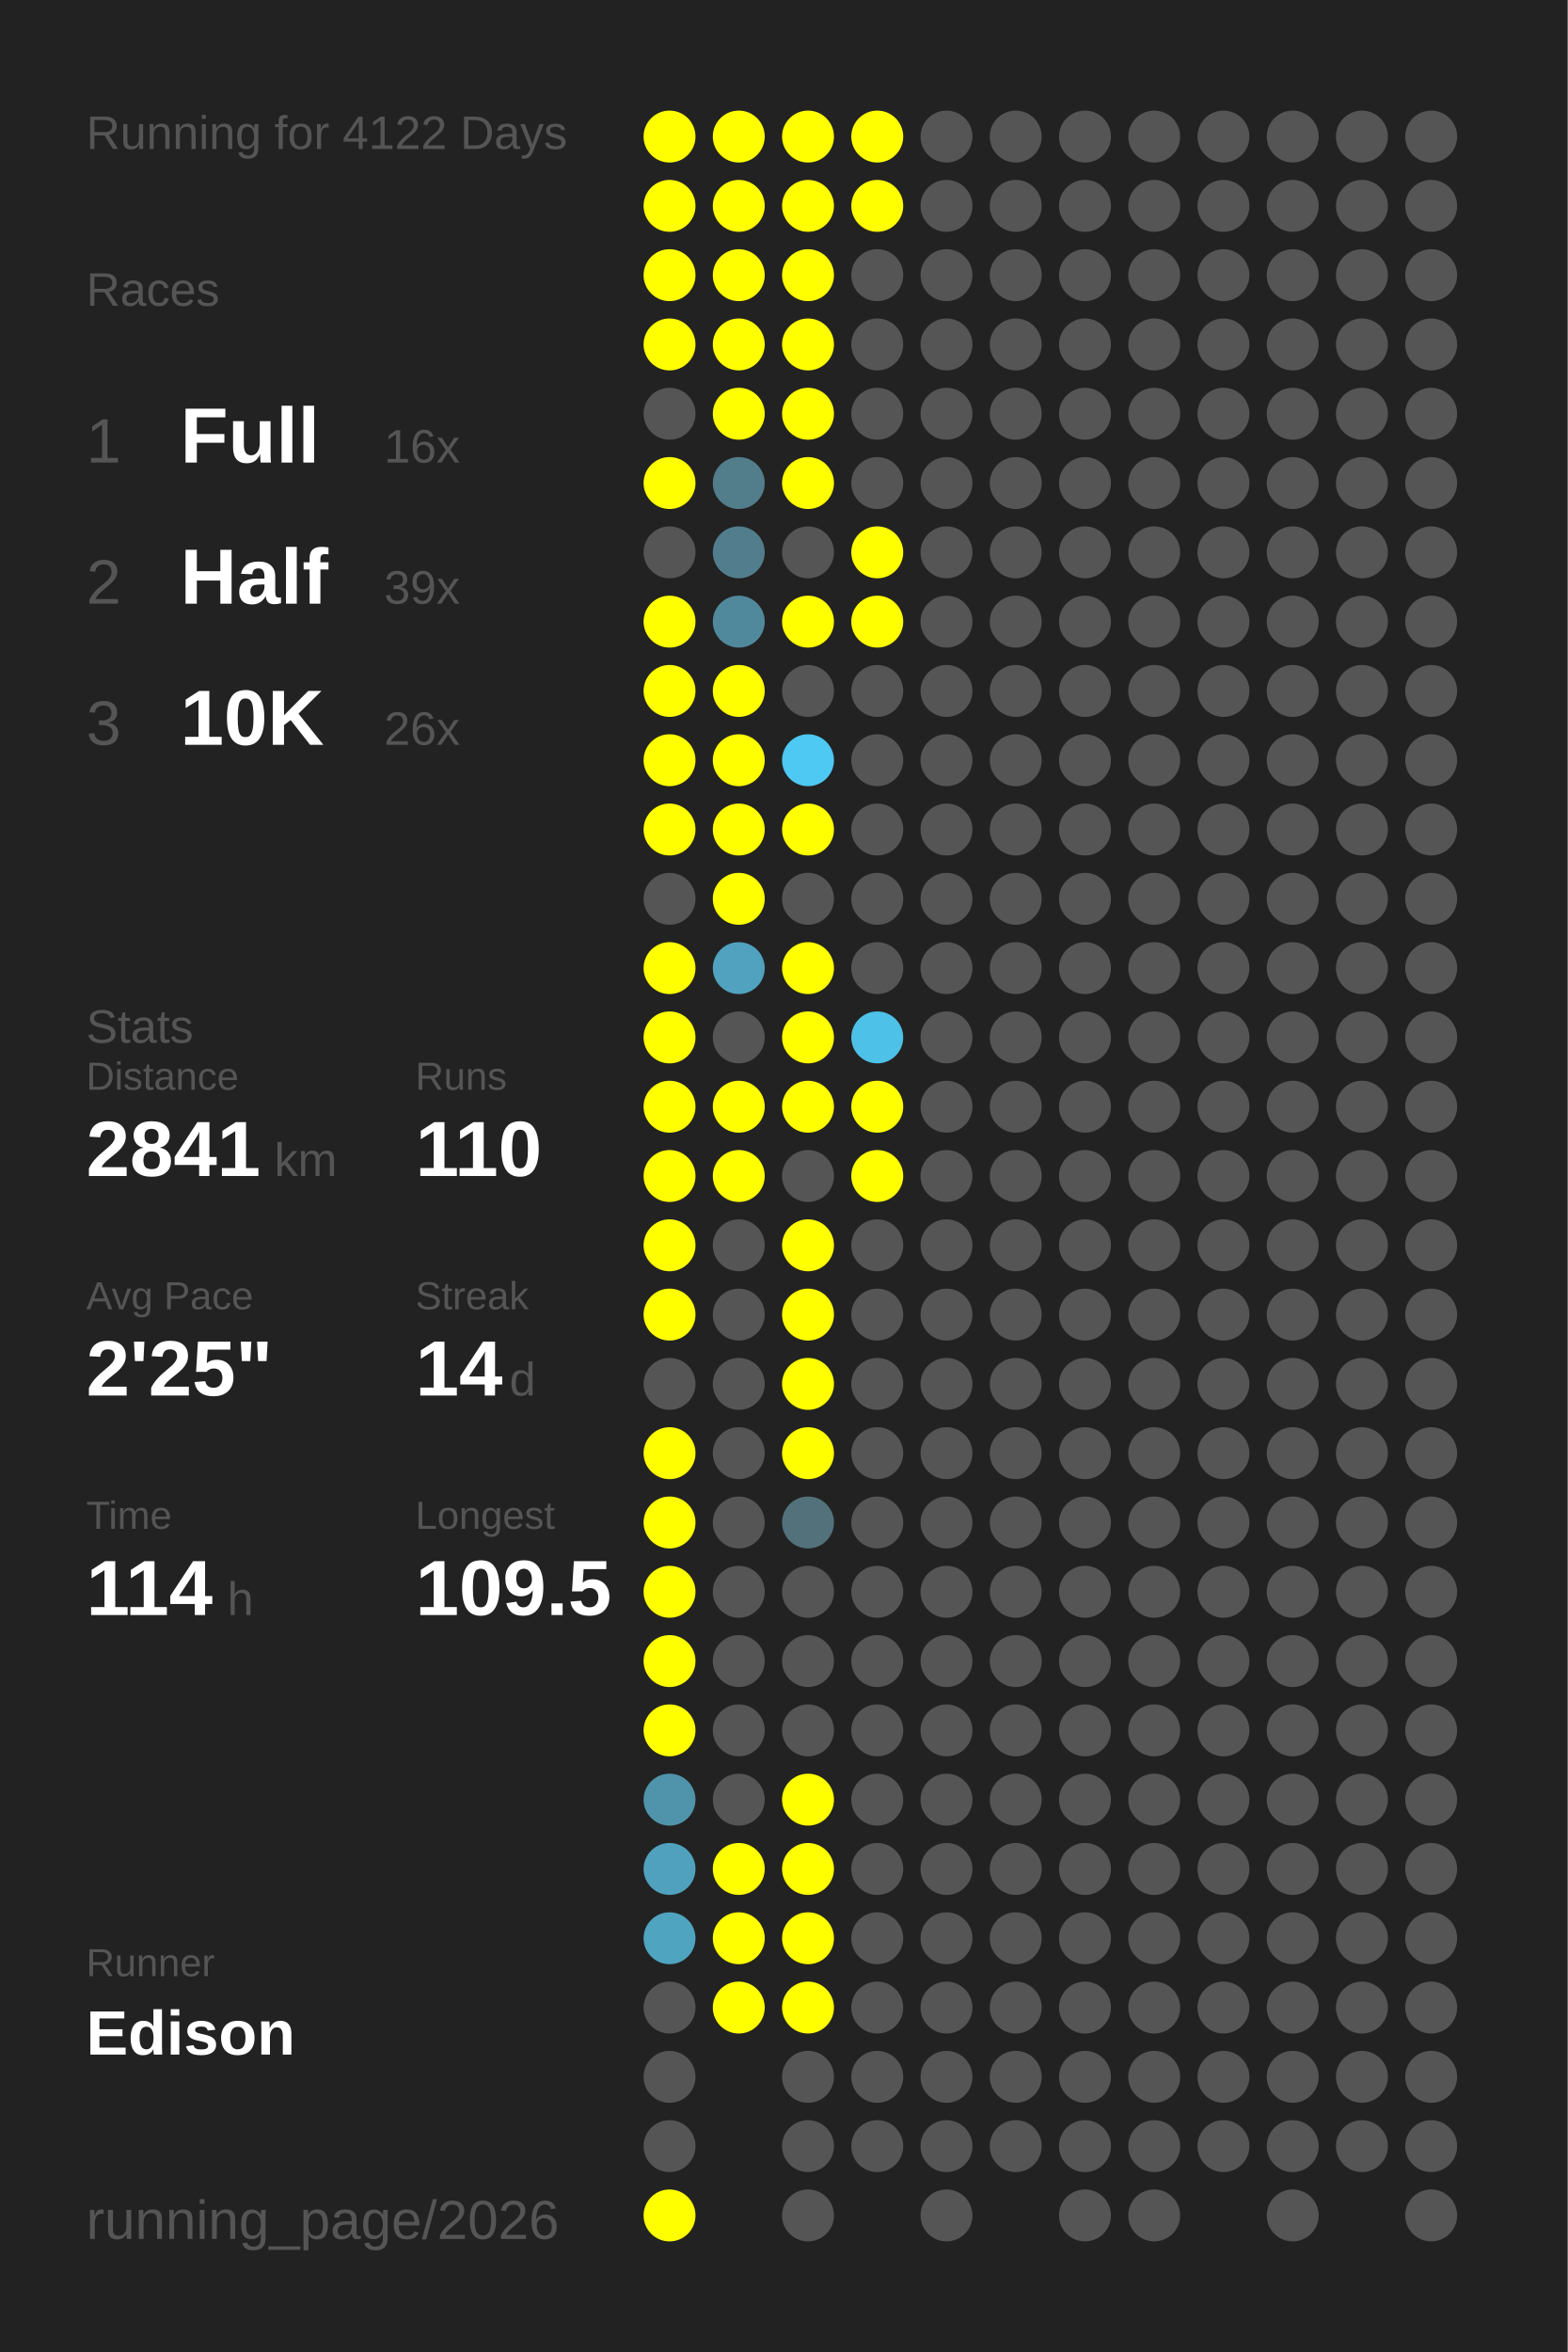
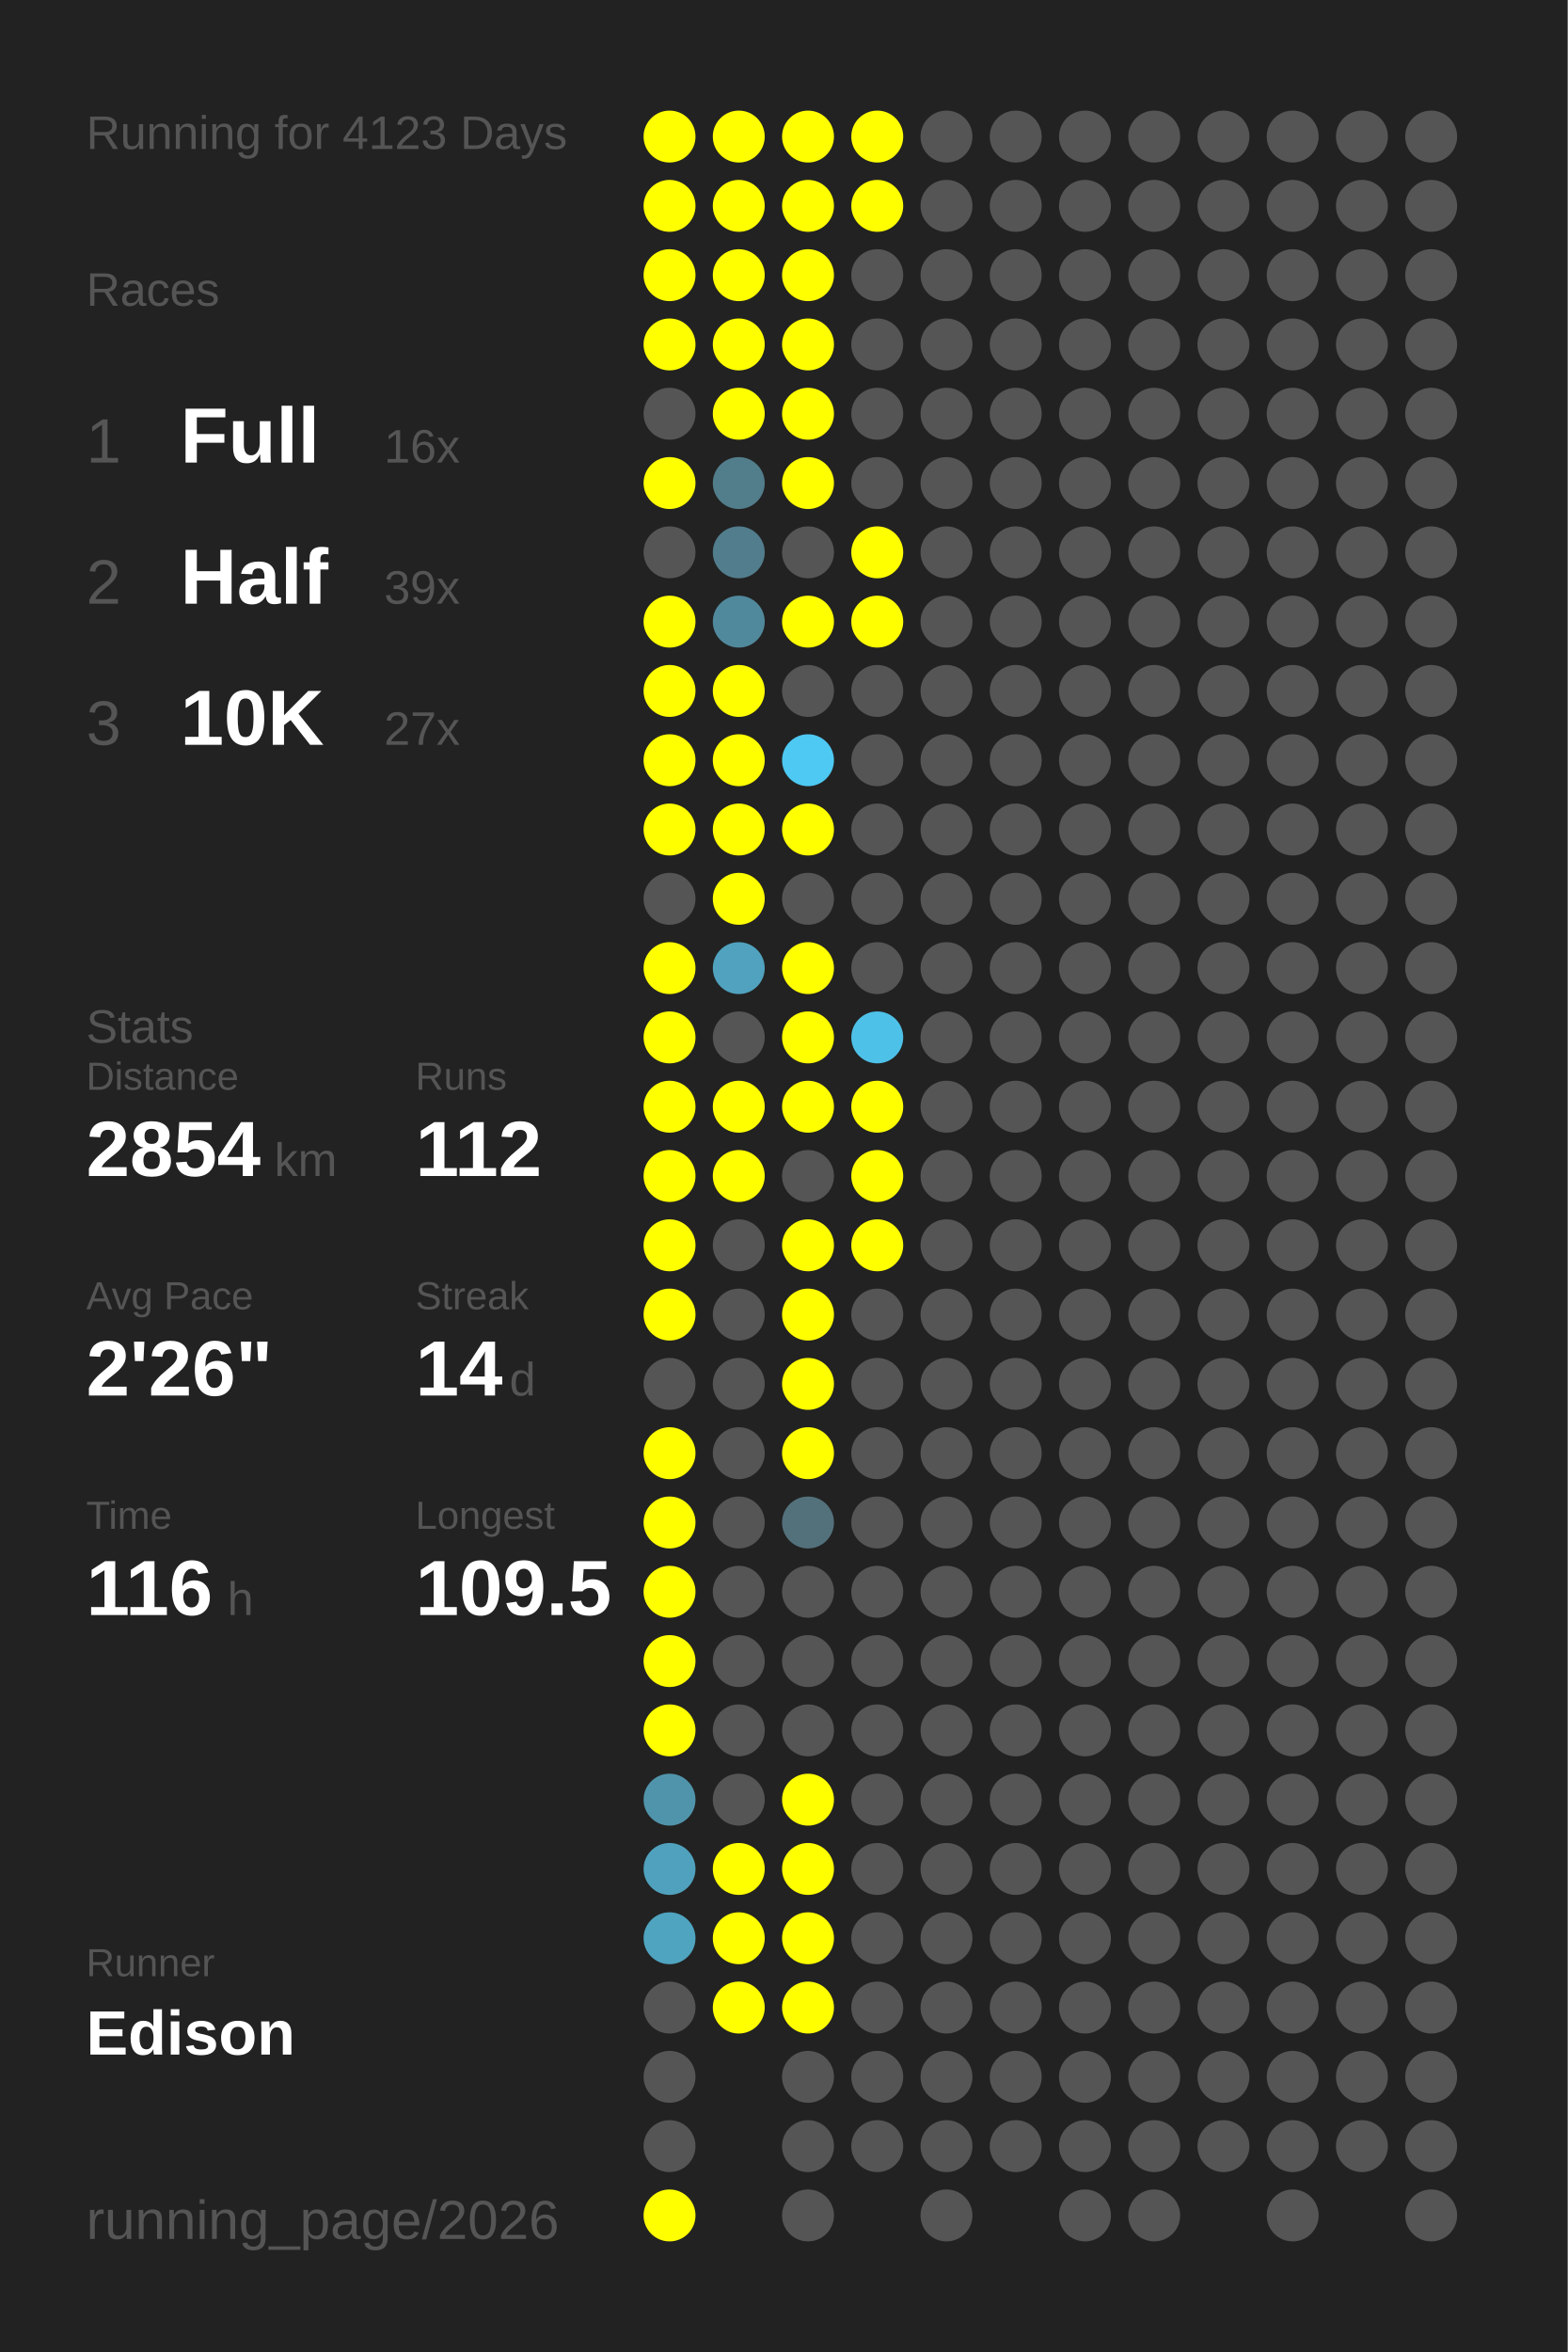
<svg xmlns="http://www.w3.org/2000/svg" baseProfile="full" height="300mm" version="1.1" viewBox="0,0,200,300" width="200mm">
  <defs />
  <rect fill="#222222" height="300" width="200" x="0" y="0" />
-   <text fill="#555555" style="font-size:6px; font-family:Arial;" x="11" y="19">Running for 4122 Days</text>
+   <text fill="#555555" style="font-size:6px; font-family:Arial;" x="11" y="19">Running for 4123 Days</text>
  <text fill="#555555" style="font-size:6px; font-family:Arial;" x="11" y="39">Races</text>
  <text fill="#555555" style="font-size:8px; font-family:Arial;" x="11" y="59">1</text>
  <text fill="#FFFFFF" style="font-size:10px; font-family:Arial; font-weight:bold;" x="23" y="59">Full</text>
  <text fill="#555555" style="font-size:6px; font-family:Arial;" x="49" y="59">16x</text>
  <text fill="#555555" style="font-size:8px; font-family:Arial;" x="11" y="77">2</text>
  <text fill="#FFFFFF" style="font-size:10px; font-family:Arial; font-weight:bold;" x="23" y="77">Half</text>
  <text fill="#555555" style="font-size:6px; font-family:Arial;" x="49" y="77">39x</text>
  <text fill="#555555" style="font-size:8px; font-family:Arial;" x="11" y="95">3</text>
  <text fill="#FFFFFF" style="font-size:10px; font-family:Arial; font-weight:bold;" x="23" y="95">10K</text>
-   <text fill="#555555" style="font-size:6px; font-family:Arial;" x="49" y="95">26x</text>
+   <text fill="#555555" style="font-size:6px; font-family:Arial;" x="49" y="95">27x</text>
  <text fill="#555555" style="font-size:6px; font-family:Arial;" x="11" y="133">Stats</text>
  <text fill="#555555" style="font-size:5px; font-family:Arial;" x="11" y="139">Distance</text>
-   <text fill="#FFFFFF" style="font-size:10px; font-family:Arial; font-weight:bold;" x="11" y="150">2841</text>
+   <text fill="#FFFFFF" style="font-size:10px; font-family:Arial; font-weight:bold;" x="11" y="150">2854</text>
  <text fill="#555555" style="font-size:6px; font-family:Arial;" x="35" y="150">km</text>
  <text fill="#555555" style="font-size:5px; font-family:Arial;" x="53" y="139">Runs</text>
-   <text fill="#FFFFFF" style="font-size:10px; font-family:Arial; font-weight:bold;" x="53" y="150">110</text>
+   <text fill="#FFFFFF" style="font-size:10px; font-family:Arial; font-weight:bold;" x="53" y="150">112</text>
  <text fill="#555555" style="font-size:5px; font-family:Arial;" x="11" y="167">Avg Pace</text>
-   <text fill="#FFFFFF" style="font-size:10px; font-family:Arial; font-weight:bold;" x="11" y="178">2'25"</text>
+   <text fill="#FFFFFF" style="font-size:10px; font-family:Arial; font-weight:bold;" x="11" y="178">2'26"</text>
  <text fill="#555555" style="font-size:5px; font-family:Arial;" x="53" y="167">Streak</text>
  <text fill="#FFFFFF" style="font-size:10px; font-family:Arial; font-weight:bold;" x="53" y="178">14</text>
  <text fill="#555555" style="font-size:6px; font-family:Arial;" x="65" y="178">d</text>
  <text fill="#555555" style="font-size:5px; font-family:Arial;" x="11" y="195">Time</text>
-   <text fill="#FFFFFF" style="font-size:10px; font-family:Arial; font-weight:bold;" x="11" y="206">114</text>
+   <text fill="#FFFFFF" style="font-size:10px; font-family:Arial; font-weight:bold;" x="11" y="206">116</text>
  <text fill="#555555" style="font-size:6px; font-family:Arial;" x="29" y="206">h</text>
  <text fill="#555555" style="font-size:5px; font-family:Arial;" x="53" y="195">Longest</text>
  <text fill="#FFFFFF" style="font-size:10px; font-family:Arial; font-weight:bold;" x="53" y="206">109.5</text>
  <text fill="#555555" style="font-size:5px; font-family:Arial;" x="11" y="252.065">Runner</text>
  <text fill="#FFFFFF" style="font-size:8px; font-family:Arial; font-weight:bold;" x="11" y="262.065">Edison</text>
  <text fill="#555555" style="font-size:7px; font-family:Arial;" x="11" y="285.581">running_page/2026</text>
  <circle cx="85.417" cy="17.419" fill="#FFFF00" r="3.312" />
  <circle cx="85.417" cy="26.258" fill="#FFFF00" r="3.312" />
  <circle cx="85.417" cy="35.097" fill="#FFFF00" r="3.312" />
  <circle cx="85.417" cy="43.935" fill="#FFFF00" r="3.312" />
  <circle cx="85.417" cy="52.774" fill="#555555" r="3.312" />
  <circle cx="85.417" cy="61.613" fill="#FFFF00" r="3.312" />
  <circle cx="85.417" cy="70.452" fill="#555555" r="3.312" />
  <circle cx="85.417" cy="79.29" fill="#FFFF00" r="3.312" />
  <circle cx="85.417" cy="88.129" fill="#FFFF00" r="3.312" />
  <circle cx="85.417" cy="96.968" fill="#FFFF00" r="3.312" />
  <circle cx="85.417" cy="105.806" fill="#FFFF00" r="3.312" />
  <circle cx="85.417" cy="114.645" fill="#555555" r="3.312" />
  <circle cx="85.417" cy="123.484" fill="#FFFF00" r="3.312" />
  <circle cx="85.417" cy="132.323" fill="#FFFF00" r="3.312" />
  <circle cx="85.417" cy="141.161" fill="#FFFF00" r="3.312" />
  <circle cx="85.417" cy="150" fill="#FFFF00" r="3.312" />
  <circle cx="85.417" cy="158.839" fill="#FFFF00" r="3.312" />
  <circle cx="85.417" cy="167.677" fill="#FFFF00" r="3.312" />
  <circle cx="85.417" cy="176.516" fill="#555555" r="3.312" />
  <circle cx="85.417" cy="185.355" fill="#FFFF00" r="3.312" />
  <circle cx="85.417" cy="194.194" fill="#FFFF00" r="3.312" />
  <circle cx="85.417" cy="203.032" fill="#FFFF00" r="3.312" />
  <circle cx="85.417" cy="211.871" fill="#FFFF00" r="3.312" />
  <circle cx="85.417" cy="220.71" fill="#FFFF00" r="3.312" />
  <circle cx="85.417" cy="229.548" fill="#5094ab" r="3.312" />
  <circle cx="85.417" cy="238.387" fill="#50a1bd" r="3.312" />
  <circle cx="85.417" cy="247.226" fill="#4fa4c0" r="3.312" />
  <circle cx="85.417" cy="256.065" fill="#555555" r="3.312" />
  <circle cx="85.417" cy="264.903" fill="#555555" r="3.312" />
  <circle cx="85.417" cy="273.742" fill="#555555" r="3.312" />
  <circle cx="85.417" cy="282.581" fill="#FFFF00" r="3.312" />
  <circle cx="94.25" cy="17.419" fill="#FFFF00" r="3.312" />
  <circle cx="94.25" cy="26.258" fill="#FFFF00" r="3.312" />
  <circle cx="94.25" cy="35.097" fill="#FFFF00" r="3.312" />
  <circle cx="94.25" cy="43.935" fill="#FFFF00" r="3.312" />
  <circle cx="94.25" cy="52.774" fill="#FFFF00" r="3.312" />
  <circle cx="94.25" cy="61.613" fill="#527d8b" r="3.312" />
  <circle cx="94.25" cy="70.452" fill="#527d8c" r="3.312" />
  <circle cx="94.25" cy="79.29" fill="#51899c" r="3.312" />
  <circle cx="94.25" cy="88.129" fill="#FFFF00" r="3.312" />
  <circle cx="94.25" cy="96.968" fill="#FFFF00" r="3.312" />
  <circle cx="94.25" cy="105.806" fill="#FFFF00" r="3.312" />
  <circle cx="94.25" cy="114.645" fill="#FFFF00" r="3.312" />
  <circle cx="94.25" cy="123.484" fill="#50a2be" r="3.312" />
  <circle cx="94.25" cy="132.323" fill="#555555" r="3.312" />
  <circle cx="94.25" cy="141.161" fill="#FFFF00" r="3.312" />
  <circle cx="94.25" cy="150" fill="#FFFF00" r="3.312" />
  <circle cx="94.25" cy="158.839" fill="#555555" r="3.312" />
  <circle cx="94.25" cy="167.677" fill="#555555" r="3.312" />
  <circle cx="94.25" cy="176.516" fill="#555555" r="3.312" />
  <circle cx="94.25" cy="185.355" fill="#555555" r="3.312" />
  <circle cx="94.25" cy="194.194" fill="#555555" r="3.312" />
  <circle cx="94.25" cy="203.032" fill="#555555" r="3.312" />
  <circle cx="94.25" cy="211.871" fill="#555555" r="3.312" />
  <circle cx="94.25" cy="220.71" fill="#555555" r="3.312" />
  <circle cx="94.25" cy="229.548" fill="#555555" r="3.312" />
  <circle cx="94.25" cy="238.387" fill="#FFFF00" r="3.312" />
  <circle cx="94.25" cy="247.226" fill="#FFFF00" r="3.312" />
  <circle cx="94.25" cy="256.065" fill="#FFFF00" r="3.312" />
  <circle cx="103.083" cy="17.419" fill="#FFFF00" r="3.312" />
  <circle cx="103.083" cy="26.258" fill="#FFFF00" r="3.312" />
  <circle cx="103.083" cy="35.097" fill="#FFFF00" r="3.312" />
  <circle cx="103.083" cy="43.935" fill="#FFFF00" r="3.312" />
  <circle cx="103.083" cy="52.774" fill="#FFFF00" r="3.312" />
  <circle cx="103.083" cy="61.613" fill="#FFFF00" r="3.312" />
  <circle cx="103.083" cy="70.452" fill="#555555" r="3.312" />
  <circle cx="103.083" cy="79.29" fill="#FFFF00" r="3.312" />
  <circle cx="103.083" cy="88.129" fill="#555555" r="3.312" />
  <circle cx="103.083" cy="96.968" fill="#4dc9f3" r="3.312" />
  <circle cx="103.083" cy="105.806" fill="#FFFF00" r="3.312" />
  <circle cx="103.083" cy="114.645" fill="#555555" r="3.312" />
  <circle cx="103.083" cy="123.484" fill="#FFFF00" r="3.312" />
  <circle cx="103.083" cy="132.323" fill="#FFFF00" r="3.312" />
  <circle cx="103.083" cy="141.161" fill="#FFFF00" r="3.312" />
  <circle cx="103.083" cy="150" fill="#555555" r="3.312" />
  <circle cx="103.083" cy="158.839" fill="#FFFF00" r="3.312" />
  <circle cx="103.083" cy="167.677" fill="#FFFF00" r="3.312" />
  <circle cx="103.083" cy="176.516" fill="#FFFF00" r="3.312" />
  <circle cx="103.083" cy="185.355" fill="#FFFF00" r="3.312" />
  <circle cx="103.083" cy="194.194" fill="#53717b" r="3.312" />
  <circle cx="103.083" cy="203.032" fill="#555555" r="3.312" />
  <circle cx="103.083" cy="211.871" fill="#555555" r="3.312" />
  <circle cx="103.083" cy="220.71" fill="#555555" r="3.312" />
  <circle cx="103.083" cy="229.548" fill="#FFFF00" r="3.312" />
  <circle cx="103.083" cy="238.387" fill="#FFFF00" r="3.312" />
  <circle cx="103.083" cy="247.226" fill="#FFFF00" r="3.312" />
  <circle cx="103.083" cy="256.065" fill="#FFFF00" r="3.312" />
  <circle cx="103.083" cy="264.903" fill="#555555" r="3.312" />
  <circle cx="103.083" cy="273.742" fill="#555555" r="3.312" />
  <circle cx="103.083" cy="282.581" fill="#555555" r="3.312" />
  <circle cx="111.917" cy="17.419" fill="#FFFF00" r="3.312" />
  <circle cx="111.917" cy="26.258" fill="#FFFF00" r="3.312" />
  <circle cx="111.917" cy="35.097" fill="#555555" r="3.312" />
  <circle cx="111.917" cy="43.935" fill="#555555" r="3.312" />
  <circle cx="111.917" cy="52.774" fill="#555555" r="3.312" />
  <circle cx="111.917" cy="61.613" fill="#555555" r="3.312" />
  <circle cx="111.917" cy="70.452" fill="#FFFF00" r="3.312" />
  <circle cx="111.917" cy="79.29" fill="#FFFF00" r="3.312" />
  <circle cx="111.917" cy="88.129" fill="#555555" r="3.312" />
  <circle cx="111.917" cy="96.968" fill="#555555" r="3.312" />
  <circle cx="111.917" cy="105.806" fill="#555555" r="3.312" />
  <circle cx="111.917" cy="114.645" fill="#555555" r="3.312" />
  <circle cx="111.917" cy="123.484" fill="#555555" r="3.312" />
  <circle cx="111.917" cy="132.323" fill="#4ec1e8" r="3.312" />
  <circle cx="111.917" cy="141.161" fill="#FFFF00" r="3.312" />
  <circle cx="111.917" cy="150" fill="#FFFF00" r="3.312" />
-   <circle cx="111.917" cy="158.839" fill="#555555" r="3.312" />
+   <circle cx="111.917" cy="158.839" fill="#FFFF00" r="3.312" />
  <circle cx="111.917" cy="167.677" fill="#555555" r="3.312" />
  <circle cx="111.917" cy="176.516" fill="#555555" r="3.312" />
  <circle cx="111.917" cy="185.355" fill="#555555" r="3.312" />
  <circle cx="111.917" cy="194.194" fill="#555555" r="3.312" />
  <circle cx="111.917" cy="203.032" fill="#555555" r="3.312" />
  <circle cx="111.917" cy="211.871" fill="#555555" r="3.312" />
  <circle cx="111.917" cy="220.71" fill="#555555" r="3.312" />
  <circle cx="111.917" cy="229.548" fill="#555555" r="3.312" />
  <circle cx="111.917" cy="238.387" fill="#555555" r="3.312" />
  <circle cx="111.917" cy="247.226" fill="#555555" r="3.312" />
  <circle cx="111.917" cy="256.065" fill="#555555" r="3.312" />
  <circle cx="111.917" cy="264.903" fill="#555555" r="3.312" />
  <circle cx="111.917" cy="273.742" fill="#555555" r="3.312" />
  <circle cx="120.75" cy="17.419" fill="#555555" r="3.312" />
  <circle cx="120.75" cy="26.258" fill="#555555" r="3.312" />
  <circle cx="120.75" cy="35.097" fill="#555555" r="3.312" />
  <circle cx="120.75" cy="43.935" fill="#555555" r="3.312" />
  <circle cx="120.75" cy="52.774" fill="#555555" r="3.312" />
  <circle cx="120.75" cy="61.613" fill="#555555" r="3.312" />
  <circle cx="120.75" cy="70.452" fill="#555555" r="3.312" />
  <circle cx="120.75" cy="79.29" fill="#555555" r="3.312" />
  <circle cx="120.75" cy="88.129" fill="#555555" r="3.312" />
  <circle cx="120.75" cy="96.968" fill="#555555" r="3.312" />
  <circle cx="120.75" cy="105.806" fill="#555555" r="3.312" />
  <circle cx="120.75" cy="114.645" fill="#555555" r="3.312" />
  <circle cx="120.75" cy="123.484" fill="#555555" r="3.312" />
  <circle cx="120.75" cy="132.323" fill="#555555" r="3.312" />
  <circle cx="120.75" cy="141.161" fill="#555555" r="3.312" />
  <circle cx="120.75" cy="150" fill="#555555" r="3.312" />
  <circle cx="120.75" cy="158.839" fill="#555555" r="3.312" />
  <circle cx="120.75" cy="167.677" fill="#555555" r="3.312" />
  <circle cx="120.75" cy="176.516" fill="#555555" r="3.312" />
  <circle cx="120.75" cy="185.355" fill="#555555" r="3.312" />
  <circle cx="120.75" cy="194.194" fill="#555555" r="3.312" />
  <circle cx="120.75" cy="203.032" fill="#555555" r="3.312" />
  <circle cx="120.75" cy="211.871" fill="#555555" r="3.312" />
  <circle cx="120.75" cy="220.71" fill="#555555" r="3.312" />
  <circle cx="120.75" cy="229.548" fill="#555555" r="3.312" />
  <circle cx="120.75" cy="238.387" fill="#555555" r="3.312" />
  <circle cx="120.75" cy="247.226" fill="#555555" r="3.312" />
  <circle cx="120.75" cy="256.065" fill="#555555" r="3.312" />
  <circle cx="120.75" cy="264.903" fill="#555555" r="3.312" />
  <circle cx="120.75" cy="273.742" fill="#555555" r="3.312" />
  <circle cx="120.75" cy="282.581" fill="#555555" r="3.312" />
  <circle cx="129.583" cy="17.419" fill="#555555" r="3.312" />
  <circle cx="129.583" cy="26.258" fill="#555555" r="3.312" />
  <circle cx="129.583" cy="35.097" fill="#555555" r="3.312" />
  <circle cx="129.583" cy="43.935" fill="#555555" r="3.312" />
  <circle cx="129.583" cy="52.774" fill="#555555" r="3.312" />
  <circle cx="129.583" cy="61.613" fill="#555555" r="3.312" />
  <circle cx="129.583" cy="70.452" fill="#555555" r="3.312" />
  <circle cx="129.583" cy="79.29" fill="#555555" r="3.312" />
  <circle cx="129.583" cy="88.129" fill="#555555" r="3.312" />
  <circle cx="129.583" cy="96.968" fill="#555555" r="3.312" />
  <circle cx="129.583" cy="105.806" fill="#555555" r="3.312" />
  <circle cx="129.583" cy="114.645" fill="#555555" r="3.312" />
  <circle cx="129.583" cy="123.484" fill="#555555" r="3.312" />
  <circle cx="129.583" cy="132.323" fill="#555555" r="3.312" />
  <circle cx="129.583" cy="141.161" fill="#555555" r="3.312" />
  <circle cx="129.583" cy="150" fill="#555555" r="3.312" />
  <circle cx="129.583" cy="158.839" fill="#555555" r="3.312" />
  <circle cx="129.583" cy="167.677" fill="#555555" r="3.312" />
  <circle cx="129.583" cy="176.516" fill="#555555" r="3.312" />
  <circle cx="129.583" cy="185.355" fill="#555555" r="3.312" />
  <circle cx="129.583" cy="194.194" fill="#555555" r="3.312" />
  <circle cx="129.583" cy="203.032" fill="#555555" r="3.312" />
  <circle cx="129.583" cy="211.871" fill="#555555" r="3.312" />
  <circle cx="129.583" cy="220.71" fill="#555555" r="3.312" />
  <circle cx="129.583" cy="229.548" fill="#555555" r="3.312" />
  <circle cx="129.583" cy="238.387" fill="#555555" r="3.312" />
  <circle cx="129.583" cy="247.226" fill="#555555" r="3.312" />
  <circle cx="129.583" cy="256.065" fill="#555555" r="3.312" />
  <circle cx="129.583" cy="264.903" fill="#555555" r="3.312" />
  <circle cx="129.583" cy="273.742" fill="#555555" r="3.312" />
  <circle cx="138.417" cy="17.419" fill="#555555" r="3.312" />
  <circle cx="138.417" cy="26.258" fill="#555555" r="3.312" />
  <circle cx="138.417" cy="35.097" fill="#555555" r="3.312" />
  <circle cx="138.417" cy="43.935" fill="#555555" r="3.312" />
  <circle cx="138.417" cy="52.774" fill="#555555" r="3.312" />
  <circle cx="138.417" cy="61.613" fill="#555555" r="3.312" />
  <circle cx="138.417" cy="70.452" fill="#555555" r="3.312" />
  <circle cx="138.417" cy="79.29" fill="#555555" r="3.312" />
  <circle cx="138.417" cy="88.129" fill="#555555" r="3.312" />
  <circle cx="138.417" cy="96.968" fill="#555555" r="3.312" />
  <circle cx="138.417" cy="105.806" fill="#555555" r="3.312" />
  <circle cx="138.417" cy="114.645" fill="#555555" r="3.312" />
  <circle cx="138.417" cy="123.484" fill="#555555" r="3.312" />
  <circle cx="138.417" cy="132.323" fill="#555555" r="3.312" />
  <circle cx="138.417" cy="141.161" fill="#555555" r="3.312" />
  <circle cx="138.417" cy="150" fill="#555555" r="3.312" />
  <circle cx="138.417" cy="158.839" fill="#555555" r="3.312" />
  <circle cx="138.417" cy="167.677" fill="#555555" r="3.312" />
  <circle cx="138.417" cy="176.516" fill="#555555" r="3.312" />
  <circle cx="138.417" cy="185.355" fill="#555555" r="3.312" />
  <circle cx="138.417" cy="194.194" fill="#555555" r="3.312" />
  <circle cx="138.417" cy="203.032" fill="#555555" r="3.312" />
  <circle cx="138.417" cy="211.871" fill="#555555" r="3.312" />
  <circle cx="138.417" cy="220.71" fill="#555555" r="3.312" />
  <circle cx="138.417" cy="229.548" fill="#555555" r="3.312" />
  <circle cx="138.417" cy="238.387" fill="#555555" r="3.312" />
  <circle cx="138.417" cy="247.226" fill="#555555" r="3.312" />
  <circle cx="138.417" cy="256.065" fill="#555555" r="3.312" />
  <circle cx="138.417" cy="264.903" fill="#555555" r="3.312" />
  <circle cx="138.417" cy="273.742" fill="#555555" r="3.312" />
  <circle cx="138.417" cy="282.581" fill="#555555" r="3.312" />
  <circle cx="147.25" cy="17.419" fill="#555555" r="3.312" />
  <circle cx="147.25" cy="26.258" fill="#555555" r="3.312" />
  <circle cx="147.25" cy="35.097" fill="#555555" r="3.312" />
  <circle cx="147.25" cy="43.935" fill="#555555" r="3.312" />
  <circle cx="147.25" cy="52.774" fill="#555555" r="3.312" />
  <circle cx="147.25" cy="61.613" fill="#555555" r="3.312" />
  <circle cx="147.25" cy="70.452" fill="#555555" r="3.312" />
  <circle cx="147.25" cy="79.29" fill="#555555" r="3.312" />
  <circle cx="147.25" cy="88.129" fill="#555555" r="3.312" />
  <circle cx="147.25" cy="96.968" fill="#555555" r="3.312" />
  <circle cx="147.25" cy="105.806" fill="#555555" r="3.312" />
  <circle cx="147.25" cy="114.645" fill="#555555" r="3.312" />
  <circle cx="147.25" cy="123.484" fill="#555555" r="3.312" />
  <circle cx="147.25" cy="132.323" fill="#555555" r="3.312" />
  <circle cx="147.25" cy="141.161" fill="#555555" r="3.312" />
  <circle cx="147.25" cy="150" fill="#555555" r="3.312" />
  <circle cx="147.25" cy="158.839" fill="#555555" r="3.312" />
  <circle cx="147.25" cy="167.677" fill="#555555" r="3.312" />
  <circle cx="147.25" cy="176.516" fill="#555555" r="3.312" />
  <circle cx="147.25" cy="185.355" fill="#555555" r="3.312" />
  <circle cx="147.25" cy="194.194" fill="#555555" r="3.312" />
  <circle cx="147.25" cy="203.032" fill="#555555" r="3.312" />
  <circle cx="147.25" cy="211.871" fill="#555555" r="3.312" />
  <circle cx="147.25" cy="220.71" fill="#555555" r="3.312" />
  <circle cx="147.25" cy="229.548" fill="#555555" r="3.312" />
  <circle cx="147.25" cy="238.387" fill="#555555" r="3.312" />
  <circle cx="147.25" cy="247.226" fill="#555555" r="3.312" />
  <circle cx="147.25" cy="256.065" fill="#555555" r="3.312" />
  <circle cx="147.25" cy="264.903" fill="#555555" r="3.312" />
  <circle cx="147.25" cy="273.742" fill="#555555" r="3.312" />
  <circle cx="147.25" cy="282.581" fill="#555555" r="3.312" />
  <circle cx="156.083" cy="17.419" fill="#555555" r="3.312" />
  <circle cx="156.083" cy="26.258" fill="#555555" r="3.312" />
  <circle cx="156.083" cy="35.097" fill="#555555" r="3.312" />
  <circle cx="156.083" cy="43.935" fill="#555555" r="3.312" />
  <circle cx="156.083" cy="52.774" fill="#555555" r="3.312" />
  <circle cx="156.083" cy="61.613" fill="#555555" r="3.312" />
  <circle cx="156.083" cy="70.452" fill="#555555" r="3.312" />
  <circle cx="156.083" cy="79.29" fill="#555555" r="3.312" />
  <circle cx="156.083" cy="88.129" fill="#555555" r="3.312" />
  <circle cx="156.083" cy="96.968" fill="#555555" r="3.312" />
  <circle cx="156.083" cy="105.806" fill="#555555" r="3.312" />
  <circle cx="156.083" cy="114.645" fill="#555555" r="3.312" />
  <circle cx="156.083" cy="123.484" fill="#555555" r="3.312" />
  <circle cx="156.083" cy="132.323" fill="#555555" r="3.312" />
  <circle cx="156.083" cy="141.161" fill="#555555" r="3.312" />
  <circle cx="156.083" cy="150" fill="#555555" r="3.312" />
  <circle cx="156.083" cy="158.839" fill="#555555" r="3.312" />
  <circle cx="156.083" cy="167.677" fill="#555555" r="3.312" />
  <circle cx="156.083" cy="176.516" fill="#555555" r="3.312" />
  <circle cx="156.083" cy="185.355" fill="#555555" r="3.312" />
  <circle cx="156.083" cy="194.194" fill="#555555" r="3.312" />
  <circle cx="156.083" cy="203.032" fill="#555555" r="3.312" />
  <circle cx="156.083" cy="211.871" fill="#555555" r="3.312" />
  <circle cx="156.083" cy="220.71" fill="#555555" r="3.312" />
  <circle cx="156.083" cy="229.548" fill="#555555" r="3.312" />
  <circle cx="156.083" cy="238.387" fill="#555555" r="3.312" />
  <circle cx="156.083" cy="247.226" fill="#555555" r="3.312" />
  <circle cx="156.083" cy="256.065" fill="#555555" r="3.312" />
  <circle cx="156.083" cy="264.903" fill="#555555" r="3.312" />
  <circle cx="156.083" cy="273.742" fill="#555555" r="3.312" />
  <circle cx="164.917" cy="17.419" fill="#555555" r="3.312" />
  <circle cx="164.917" cy="26.258" fill="#555555" r="3.312" />
  <circle cx="164.917" cy="35.097" fill="#555555" r="3.312" />
  <circle cx="164.917" cy="43.935" fill="#555555" r="3.312" />
  <circle cx="164.917" cy="52.774" fill="#555555" r="3.312" />
  <circle cx="164.917" cy="61.613" fill="#555555" r="3.312" />
  <circle cx="164.917" cy="70.452" fill="#555555" r="3.312" />
  <circle cx="164.917" cy="79.29" fill="#555555" r="3.312" />
  <circle cx="164.917" cy="88.129" fill="#555555" r="3.312" />
  <circle cx="164.917" cy="96.968" fill="#555555" r="3.312" />
  <circle cx="164.917" cy="105.806" fill="#555555" r="3.312" />
  <circle cx="164.917" cy="114.645" fill="#555555" r="3.312" />
  <circle cx="164.917" cy="123.484" fill="#555555" r="3.312" />
  <circle cx="164.917" cy="132.323" fill="#555555" r="3.312" />
  <circle cx="164.917" cy="141.161" fill="#555555" r="3.312" />
  <circle cx="164.917" cy="150" fill="#555555" r="3.312" />
  <circle cx="164.917" cy="158.839" fill="#555555" r="3.312" />
  <circle cx="164.917" cy="167.677" fill="#555555" r="3.312" />
  <circle cx="164.917" cy="176.516" fill="#555555" r="3.312" />
  <circle cx="164.917" cy="185.355" fill="#555555" r="3.312" />
  <circle cx="164.917" cy="194.194" fill="#555555" r="3.312" />
  <circle cx="164.917" cy="203.032" fill="#555555" r="3.312" />
  <circle cx="164.917" cy="211.871" fill="#555555" r="3.312" />
  <circle cx="164.917" cy="220.71" fill="#555555" r="3.312" />
  <circle cx="164.917" cy="229.548" fill="#555555" r="3.312" />
  <circle cx="164.917" cy="238.387" fill="#555555" r="3.312" />
  <circle cx="164.917" cy="247.226" fill="#555555" r="3.312" />
  <circle cx="164.917" cy="256.065" fill="#555555" r="3.312" />
  <circle cx="164.917" cy="264.903" fill="#555555" r="3.312" />
  <circle cx="164.917" cy="273.742" fill="#555555" r="3.312" />
  <circle cx="164.917" cy="282.581" fill="#555555" r="3.312" />
  <circle cx="173.75" cy="17.419" fill="#555555" r="3.312" />
  <circle cx="173.75" cy="26.258" fill="#555555" r="3.312" />
  <circle cx="173.75" cy="35.097" fill="#555555" r="3.312" />
  <circle cx="173.75" cy="43.935" fill="#555555" r="3.312" />
  <circle cx="173.75" cy="52.774" fill="#555555" r="3.312" />
  <circle cx="173.75" cy="61.613" fill="#555555" r="3.312" />
  <circle cx="173.75" cy="70.452" fill="#555555" r="3.312" />
  <circle cx="173.75" cy="79.29" fill="#555555" r="3.312" />
  <circle cx="173.75" cy="88.129" fill="#555555" r="3.312" />
  <circle cx="173.75" cy="96.968" fill="#555555" r="3.312" />
  <circle cx="173.75" cy="105.806" fill="#555555" r="3.312" />
  <circle cx="173.75" cy="114.645" fill="#555555" r="3.312" />
  <circle cx="173.75" cy="123.484" fill="#555555" r="3.312" />
  <circle cx="173.75" cy="132.323" fill="#555555" r="3.312" />
  <circle cx="173.75" cy="141.161" fill="#555555" r="3.312" />
  <circle cx="173.75" cy="150" fill="#555555" r="3.312" />
  <circle cx="173.75" cy="158.839" fill="#555555" r="3.312" />
  <circle cx="173.75" cy="167.677" fill="#555555" r="3.312" />
  <circle cx="173.75" cy="176.516" fill="#555555" r="3.312" />
  <circle cx="173.75" cy="185.355" fill="#555555" r="3.312" />
  <circle cx="173.75" cy="194.194" fill="#555555" r="3.312" />
  <circle cx="173.75" cy="203.032" fill="#555555" r="3.312" />
  <circle cx="173.75" cy="211.871" fill="#555555" r="3.312" />
  <circle cx="173.75" cy="220.71" fill="#555555" r="3.312" />
  <circle cx="173.75" cy="229.548" fill="#555555" r="3.312" />
  <circle cx="173.75" cy="238.387" fill="#555555" r="3.312" />
  <circle cx="173.75" cy="247.226" fill="#555555" r="3.312" />
  <circle cx="173.75" cy="256.065" fill="#555555" r="3.312" />
  <circle cx="173.75" cy="264.903" fill="#555555" r="3.312" />
  <circle cx="173.75" cy="273.742" fill="#555555" r="3.312" />
  <circle cx="182.583" cy="17.419" fill="#555555" r="3.312" />
  <circle cx="182.583" cy="26.258" fill="#555555" r="3.312" />
  <circle cx="182.583" cy="35.097" fill="#555555" r="3.312" />
  <circle cx="182.583" cy="43.935" fill="#555555" r="3.312" />
  <circle cx="182.583" cy="52.774" fill="#555555" r="3.312" />
  <circle cx="182.583" cy="61.613" fill="#555555" r="3.312" />
  <circle cx="182.583" cy="70.452" fill="#555555" r="3.312" />
  <circle cx="182.583" cy="79.29" fill="#555555" r="3.312" />
  <circle cx="182.583" cy="88.129" fill="#555555" r="3.312" />
  <circle cx="182.583" cy="96.968" fill="#555555" r="3.312" />
  <circle cx="182.583" cy="105.806" fill="#555555" r="3.312" />
  <circle cx="182.583" cy="114.645" fill="#555555" r="3.312" />
  <circle cx="182.583" cy="123.484" fill="#555555" r="3.312" />
  <circle cx="182.583" cy="132.323" fill="#555555" r="3.312" />
  <circle cx="182.583" cy="141.161" fill="#555555" r="3.312" />
  <circle cx="182.583" cy="150" fill="#555555" r="3.312" />
  <circle cx="182.583" cy="158.839" fill="#555555" r="3.312" />
  <circle cx="182.583" cy="167.677" fill="#555555" r="3.312" />
  <circle cx="182.583" cy="176.516" fill="#555555" r="3.312" />
  <circle cx="182.583" cy="185.355" fill="#555555" r="3.312" />
  <circle cx="182.583" cy="194.194" fill="#555555" r="3.312" />
  <circle cx="182.583" cy="203.032" fill="#555555" r="3.312" />
  <circle cx="182.583" cy="211.871" fill="#555555" r="3.312" />
  <circle cx="182.583" cy="220.71" fill="#555555" r="3.312" />
  <circle cx="182.583" cy="229.548" fill="#555555" r="3.312" />
  <circle cx="182.583" cy="238.387" fill="#555555" r="3.312" />
  <circle cx="182.583" cy="247.226" fill="#555555" r="3.312" />
  <circle cx="182.583" cy="256.065" fill="#555555" r="3.312" />
  <circle cx="182.583" cy="264.903" fill="#555555" r="3.312" />
  <circle cx="182.583" cy="273.742" fill="#555555" r="3.312" />
  <circle cx="182.583" cy="282.581" fill="#555555" r="3.312" />
</svg>
